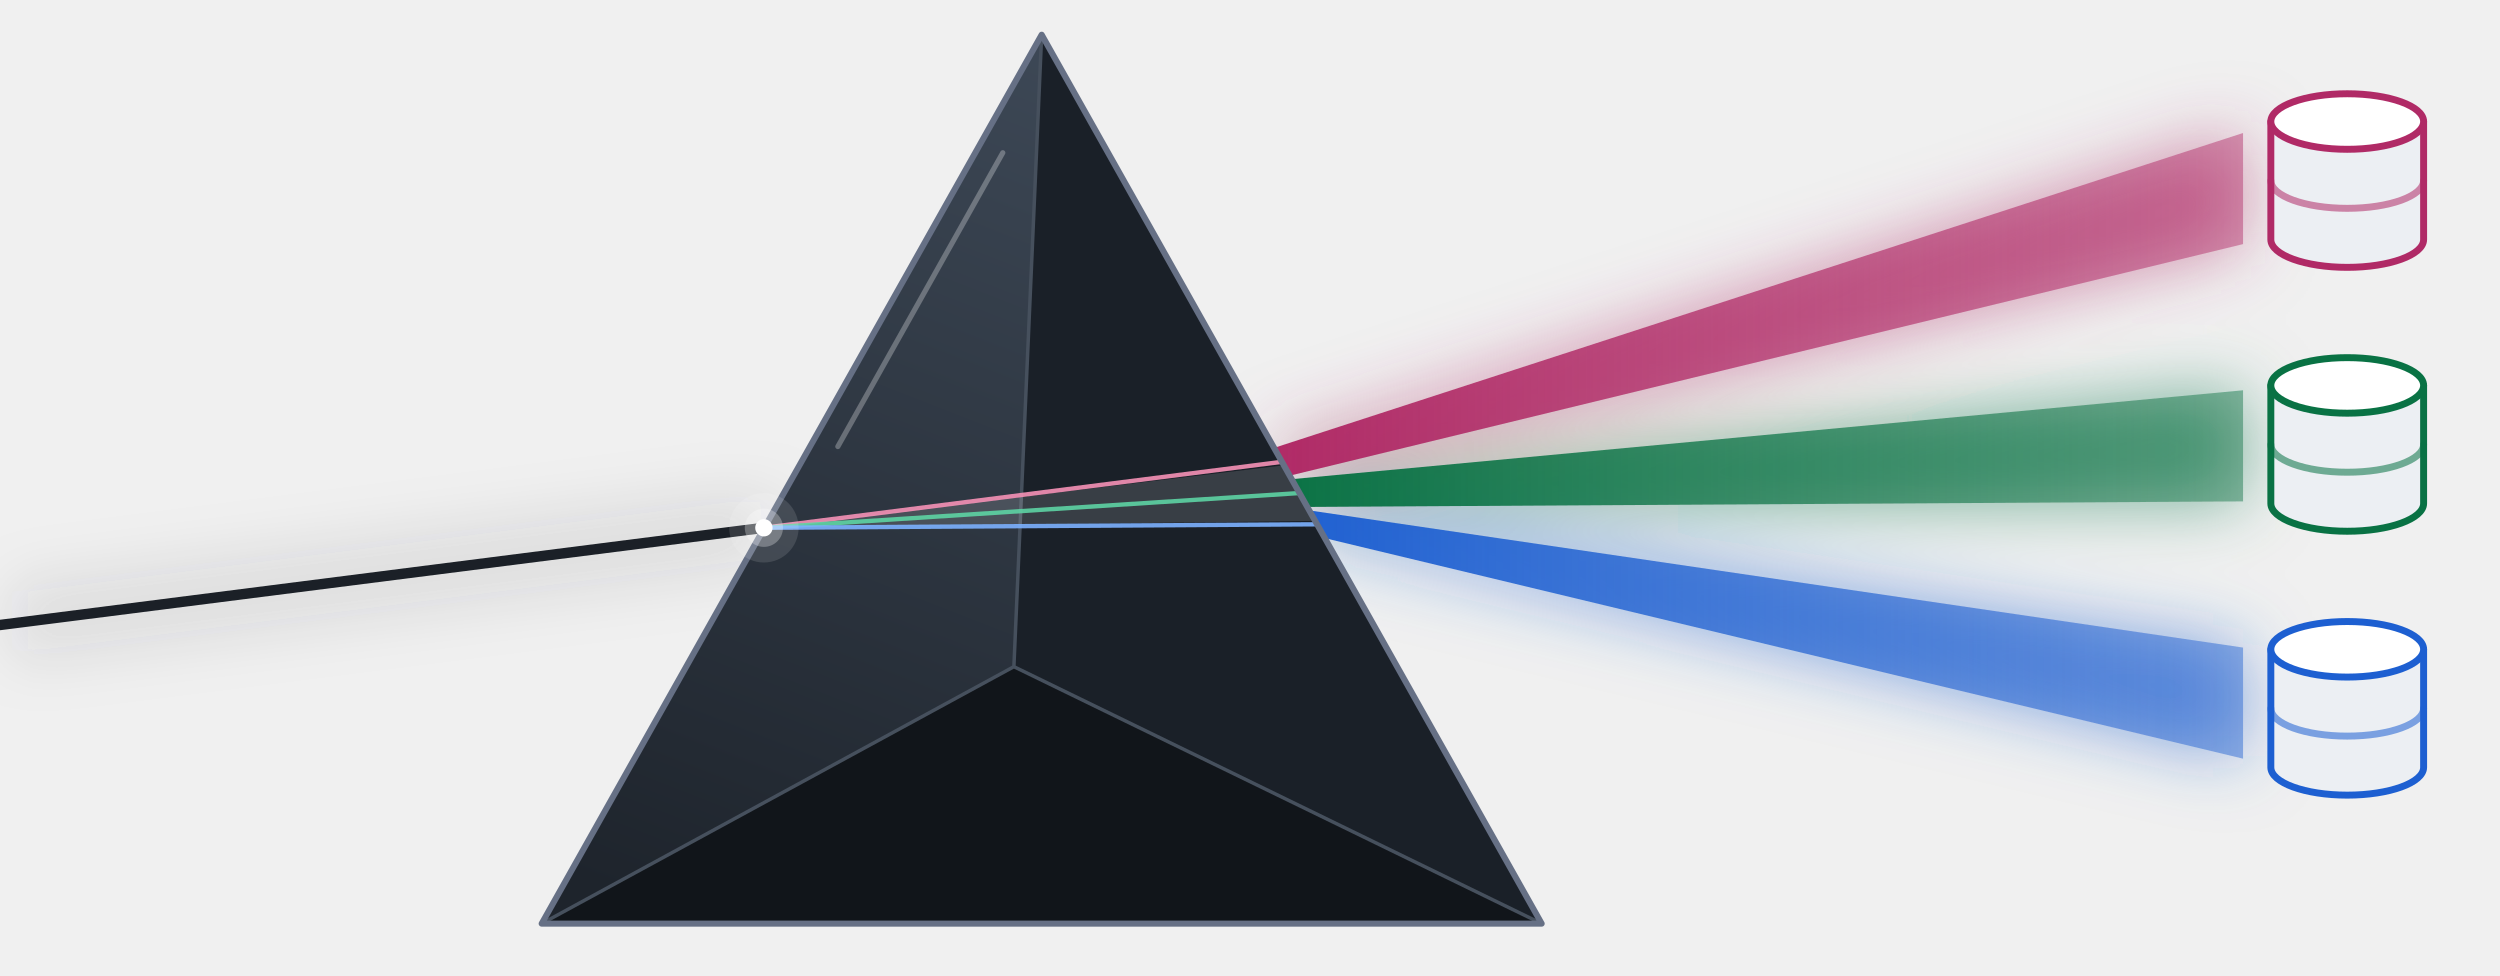
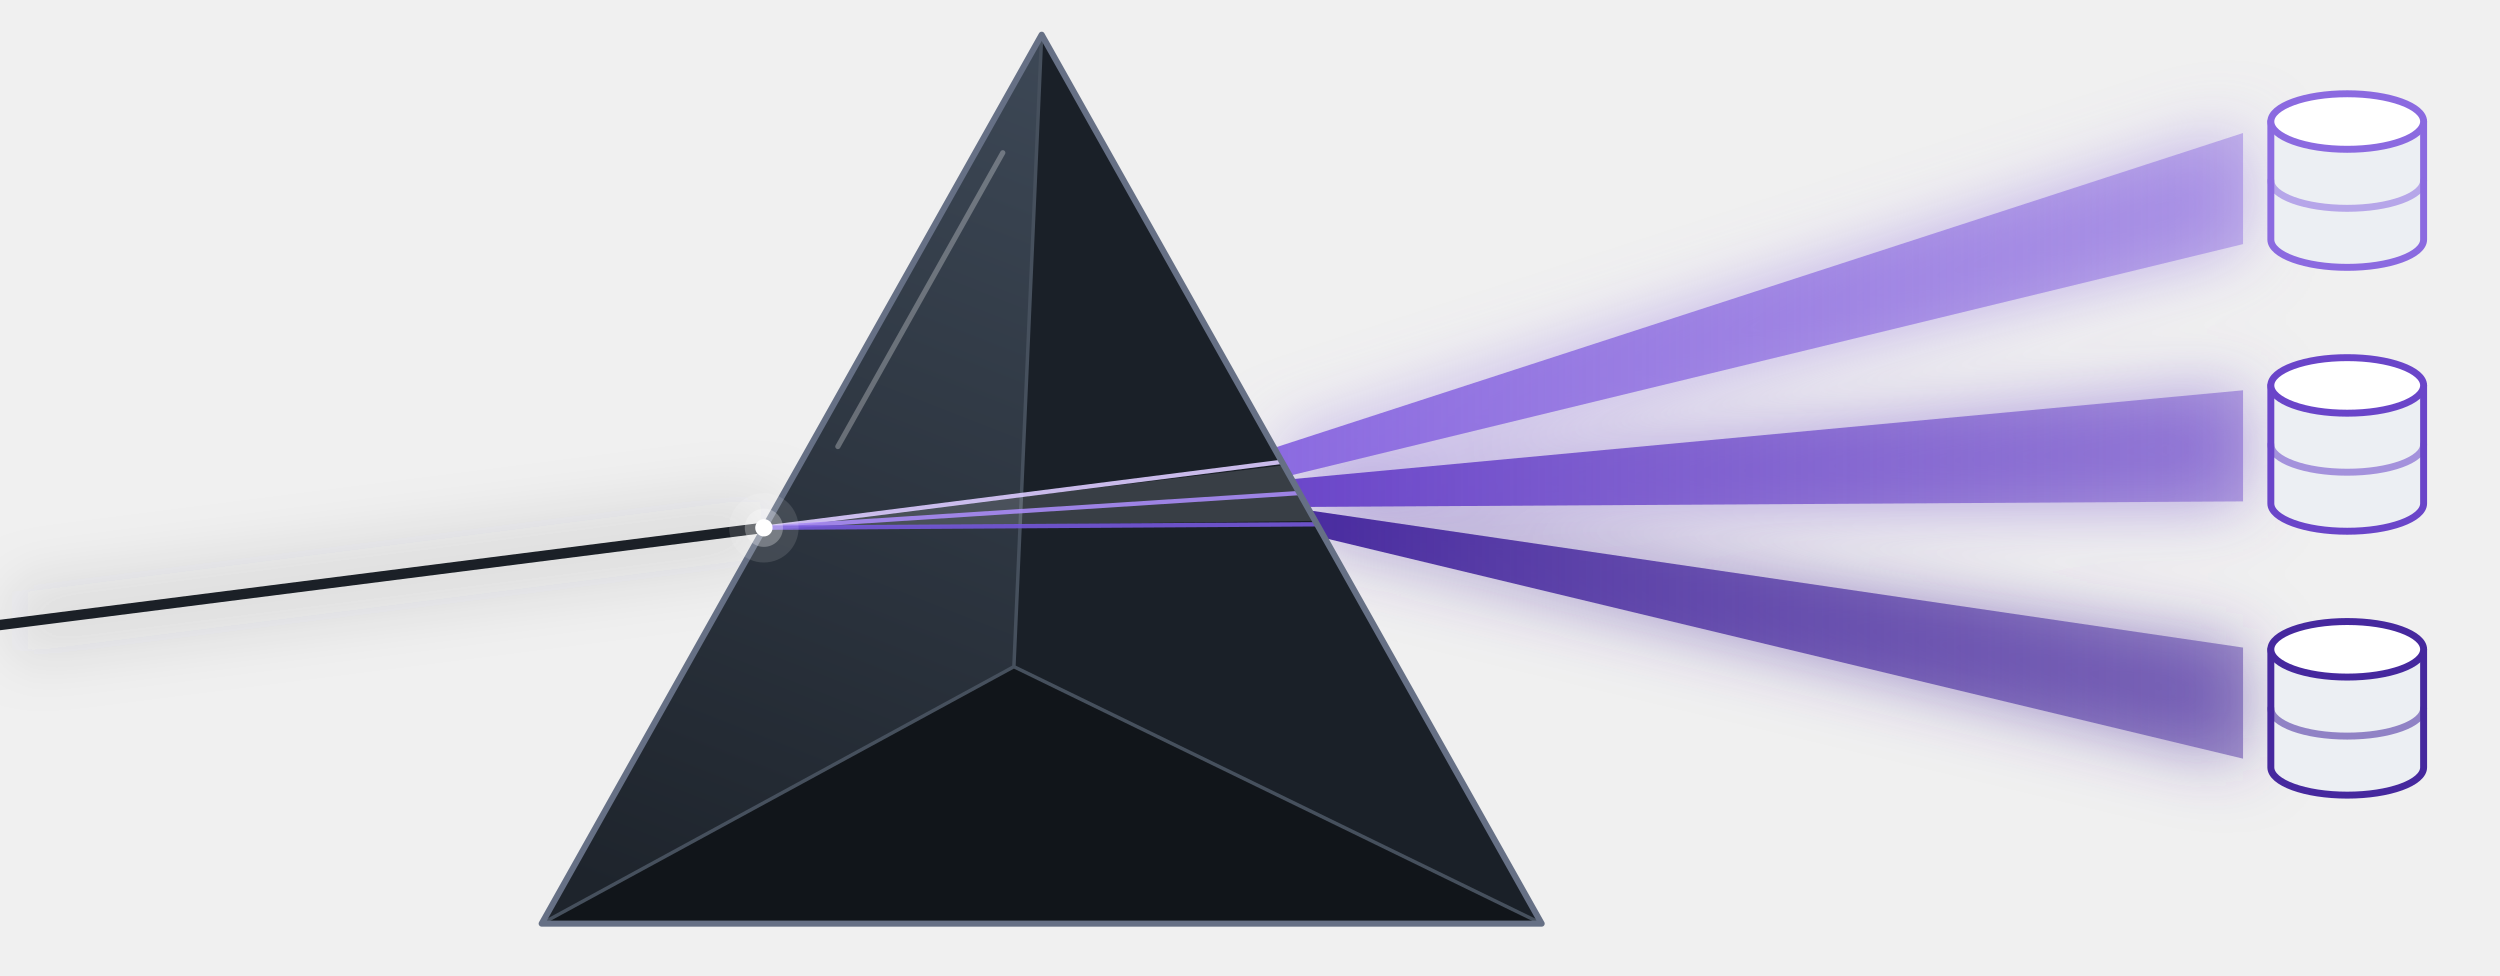
<svg xmlns="http://www.w3.org/2000/svg" viewBox="0 34 720 281" fill="none" stroke-linecap="round" stroke-linejoin="round">
  <defs>
    <filter id="prism-splash-glow" filterUnits="userSpaceOnUse" x="0" y="0" width="720" height="360">
      <feGaussianBlur stdDeviation="10" />
    </filter>
    <linearGradient id="prism-splash-ifx" gradientUnits="userSpaceOnUse" x1="366" y1="0" x2="646" y2="0">
-       <stop offset="0" stop-color="#B02A66" />
-       <stop offset="1" stop-color="#B02A66" stop-opacity="0.45" />
+       <stop offset="0" stop-color="#8B6AE0" />
+       <stop offset="1" stop-color="#8B6AE0" stop-opacity="0.45" />
    </linearGradient>
    <linearGradient id="prism-splash-db2" gradientUnits="userSpaceOnUse" x1="366" y1="0" x2="646" y2="0">
-       <stop offset="0" stop-color="#097244" />
-       <stop offset="1" stop-color="#097244" stop-opacity="0.45" />
+       <stop offset="0" stop-color="#6A45C9" />
+       <stop offset="1" stop-color="#6A45C9" stop-opacity="0.45" />
    </linearGradient>
    <linearGradient id="prism-splash-pg" gradientUnits="userSpaceOnUse" x1="366" y1="0" x2="646" y2="0">
-       <stop offset="0" stop-color="#1D5FD1" />
-       <stop offset="1" stop-color="#1D5FD1" stop-opacity="0.45" />
+       <stop offset="0" stop-color="#46289E" />
+       <stop offset="1" stop-color="#46289E" stop-opacity="0.45" />
    </linearGradient>
    <linearGradient id="prism-splash-face" gradientUnits="userSpaceOnUse" x1="300" y1="44" x2="200" y2="300">
      <stop offset="0" stop-color="#3D4856" />
      <stop offset="1" stop-color="#1E242C" />
    </linearGradient>
  </defs>
  <g filter="url(#prism-splash-glow)" opacity="0.5">
    <path d="M0 214 L220 186" stroke="rgb(27 32 39 / 0.5)" stroke-width="8" />
-     <path d="M366.9 163 L646 72.3 L646 104.3 L371.4 171 Z" fill="#B02A66" />
-     <path d="M372 172 L646 146.4 L646 178.4 L376.5 180 Z" fill="#097244" />
-     <path d="M377.1 181 L646 220.5 L646 252.5 L381.6 189 Z" fill="#1D5FD1" />
+     <path d="M366.9 163 L646 72.3 L646 104.3 L371.4 171 Z" fill="#8B6AE0" />
+     <path d="M372 172 L646 146.4 L646 178.4 L376.5 180 Z" fill="#6A45C9" />
+     <path d="M377.1 181 L646 220.5 L646 252.5 L381.6 189 Z" fill="#46289E" />
  </g>
  <path d="M0 214 L220 186" stroke="#1B2027" stroke-width="3" />
  <path d="M366.9 163 L646 72.3 L646 104.3 L371.4 171 Z" fill="url(#prism-splash-ifx)" />
  <path d="M372 172 L646 146.4 L646 178.4 L376.5 180 Z" fill="url(#prism-splash-db2)" />
  <path d="M377.1 181 L646 220.5 L646 252.5 L381.6 189 Z" fill="url(#prism-splash-pg)" />
  <path d="M300 44 L444 300 H156 Z" fill="#1A2028" />
  <path d="M300 44 L156 300 L292 226 Z" fill="url(#prism-splash-face)" />
  <path d="M156 300 L292 226 L444 300 Z" fill="#11151A" />
  <path d="M300 44 L292 226 M156 300 L292 226 M444 300 L292 226" stroke="#46505D" stroke-width="1" />
  <path d="M220 186 L369.8 168 L378.8 184 Z" fill="#F3F5F8" fill-opacity="0.14" />
-   <path d="M220 186 L369.2 167" stroke="#F591B6" stroke-width="1.25" stroke-opacity="0.9" />
-   <path d="M220 186 L374.2 176" stroke="#5ED3A3" stroke-width="1.25" stroke-opacity="0.9" />
-   <path d="M220 186 L379.3 185" stroke="#7DB2FF" stroke-width="1.25" stroke-opacity="0.9" />
+   <path d="M220 186 L369.2 167" stroke="#DCCBFF" stroke-width="1.25" stroke-opacity="0.9" />
+   <path d="M220 186 L374.2 176" stroke="#A98BF5" stroke-width="1.25" stroke-opacity="0.9" />
+   <path d="M220 186 L379.3 185" stroke="#7558D9" stroke-width="1.25" stroke-opacity="0.9" />
  <path d="M288.8 78 L241.3 162.6" stroke="#FFFFFF" stroke-opacity="0.28" stroke-width="1.5" />
  <path d="M300 44 L444 300 H156 Z" stroke="#667085" stroke-width="1.75" />
  <circle cx="220" cy="186" r="10" fill="#FFFFFF" fill-opacity="0.12" />
  <circle cx="220" cy="186" r="5.5" fill="#FFFFFF" fill-opacity="0.28" />
  <circle cx="220" cy="186" r="2.5" fill="#FFFFFF" />
-   <path d="M654 69 v34 a22 8 0 0 0 44 0 v-34" fill="#ECEFF3" stroke="#B02A66" stroke-width="2" />
-   <path d="M654 86 a22 8 0 0 0 44 0" stroke="#B02A66" stroke-width="2" stroke-opacity="0.55" />
-   <ellipse cx="676" cy="69" rx="22" ry="8" fill="#FFFFFF" stroke="#B02A66" stroke-width="2" />
-   <path d="M654 145 v34 a22 8 0 0 0 44 0 v-34" fill="#ECEFF3" stroke="#097244" stroke-width="2" />
-   <path d="M654 162 a22 8 0 0 0 44 0" stroke="#097244" stroke-width="2" stroke-opacity="0.55" />
-   <ellipse cx="676" cy="145" rx="22" ry="8" fill="#FFFFFF" stroke="#097244" stroke-width="2" />
-   <path d="M654 221 v34 a22 8 0 0 0 44 0 v-34" fill="#ECEFF3" stroke="#1D5FD1" stroke-width="2" />
-   <path d="M654 238 a22 8 0 0 0 44 0" stroke="#1D5FD1" stroke-width="2" stroke-opacity="0.55" />
-   <ellipse cx="676" cy="221" rx="22" ry="8" fill="#FFFFFF" stroke="#1D5FD1" stroke-width="2" />
+   <path d="M654 69 v34 a22 8 0 0 0 44 0 v-34" fill="#ECEFF3" stroke="#8B6AE0" stroke-width="2" />
+   <path d="M654 86 a22 8 0 0 0 44 0" stroke="#8B6AE0" stroke-width="2" stroke-opacity="0.55" />
+   <ellipse cx="676" cy="69" rx="22" ry="8" fill="#FFFFFF" stroke="#8B6AE0" stroke-width="2" />
+   <path d="M654 145 v34 a22 8 0 0 0 44 0 v-34" fill="#ECEFF3" stroke="#6A45C9" stroke-width="2" />
+   <path d="M654 162 a22 8 0 0 0 44 0" stroke="#6A45C9" stroke-width="2" stroke-opacity="0.55" />
+   <ellipse cx="676" cy="145" rx="22" ry="8" fill="#FFFFFF" stroke="#6A45C9" stroke-width="2" />
+   <path d="M654 221 v34 a22 8 0 0 0 44 0 v-34" fill="#ECEFF3" stroke="#46289E" stroke-width="2" />
+   <path d="M654 238 a22 8 0 0 0 44 0" stroke="#46289E" stroke-width="2" stroke-opacity="0.55" />
+   <ellipse cx="676" cy="221" rx="22" ry="8" fill="#FFFFFF" stroke="#46289E" stroke-width="2" />
</svg>
